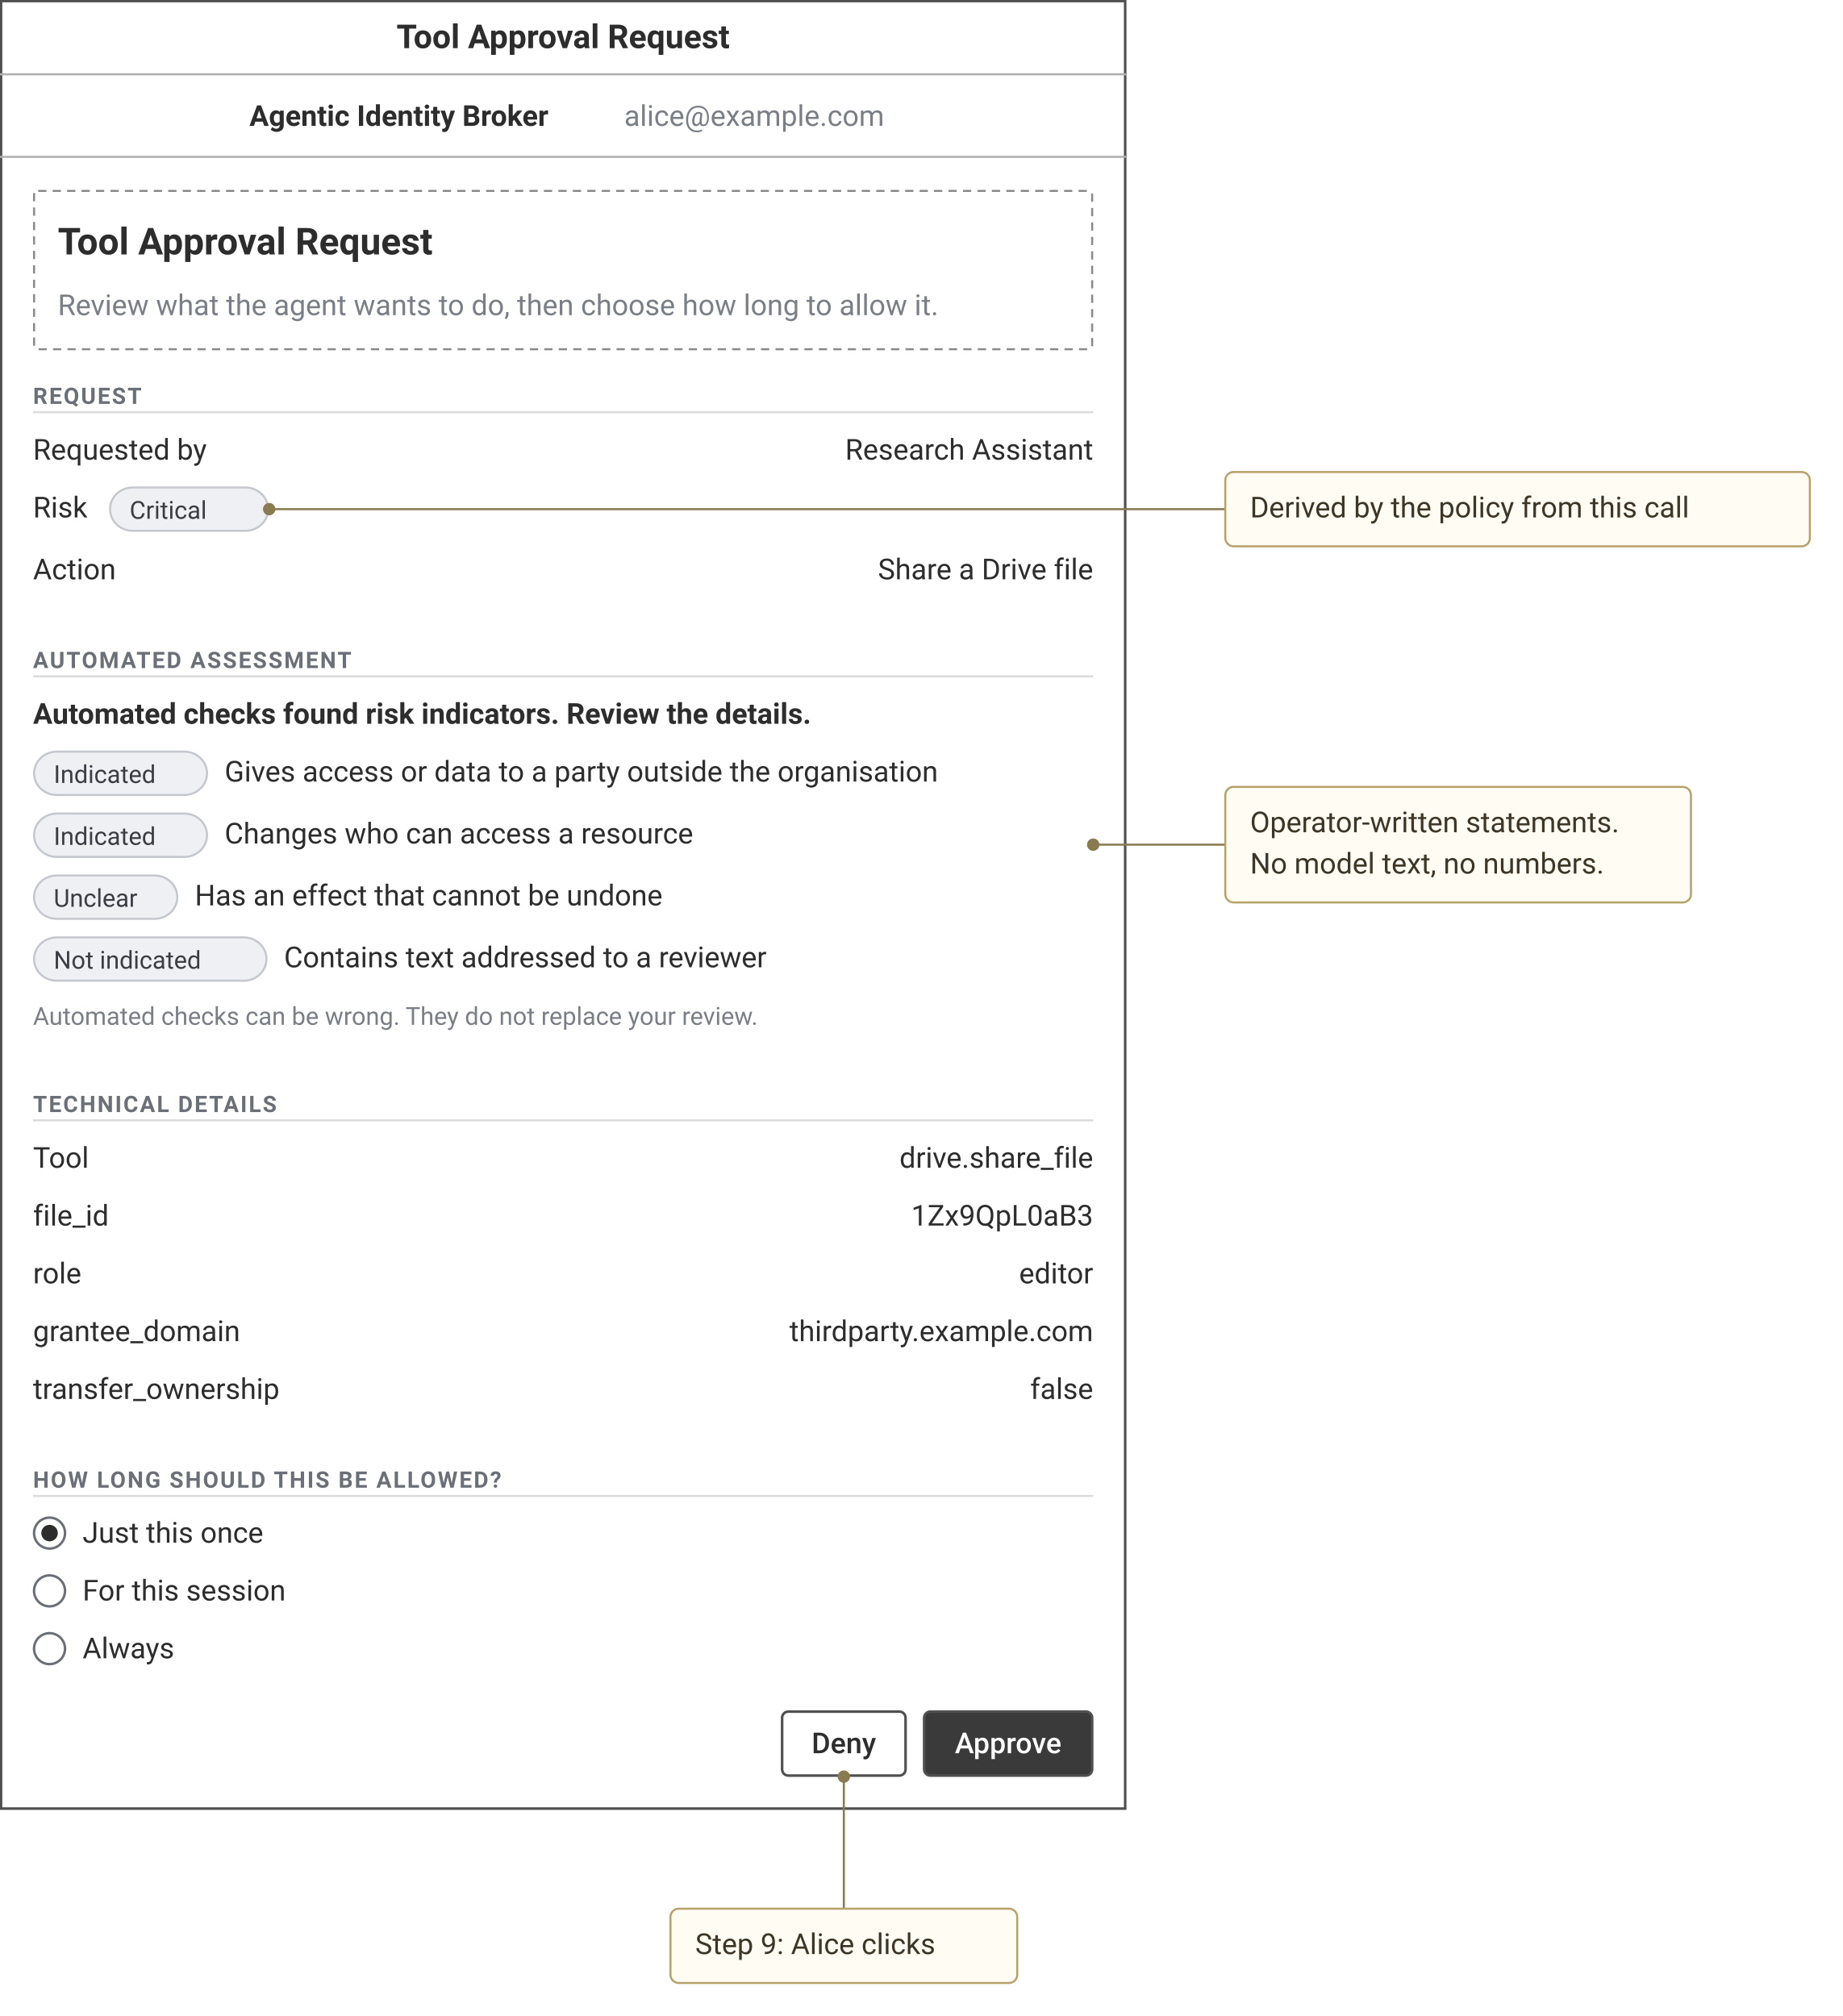
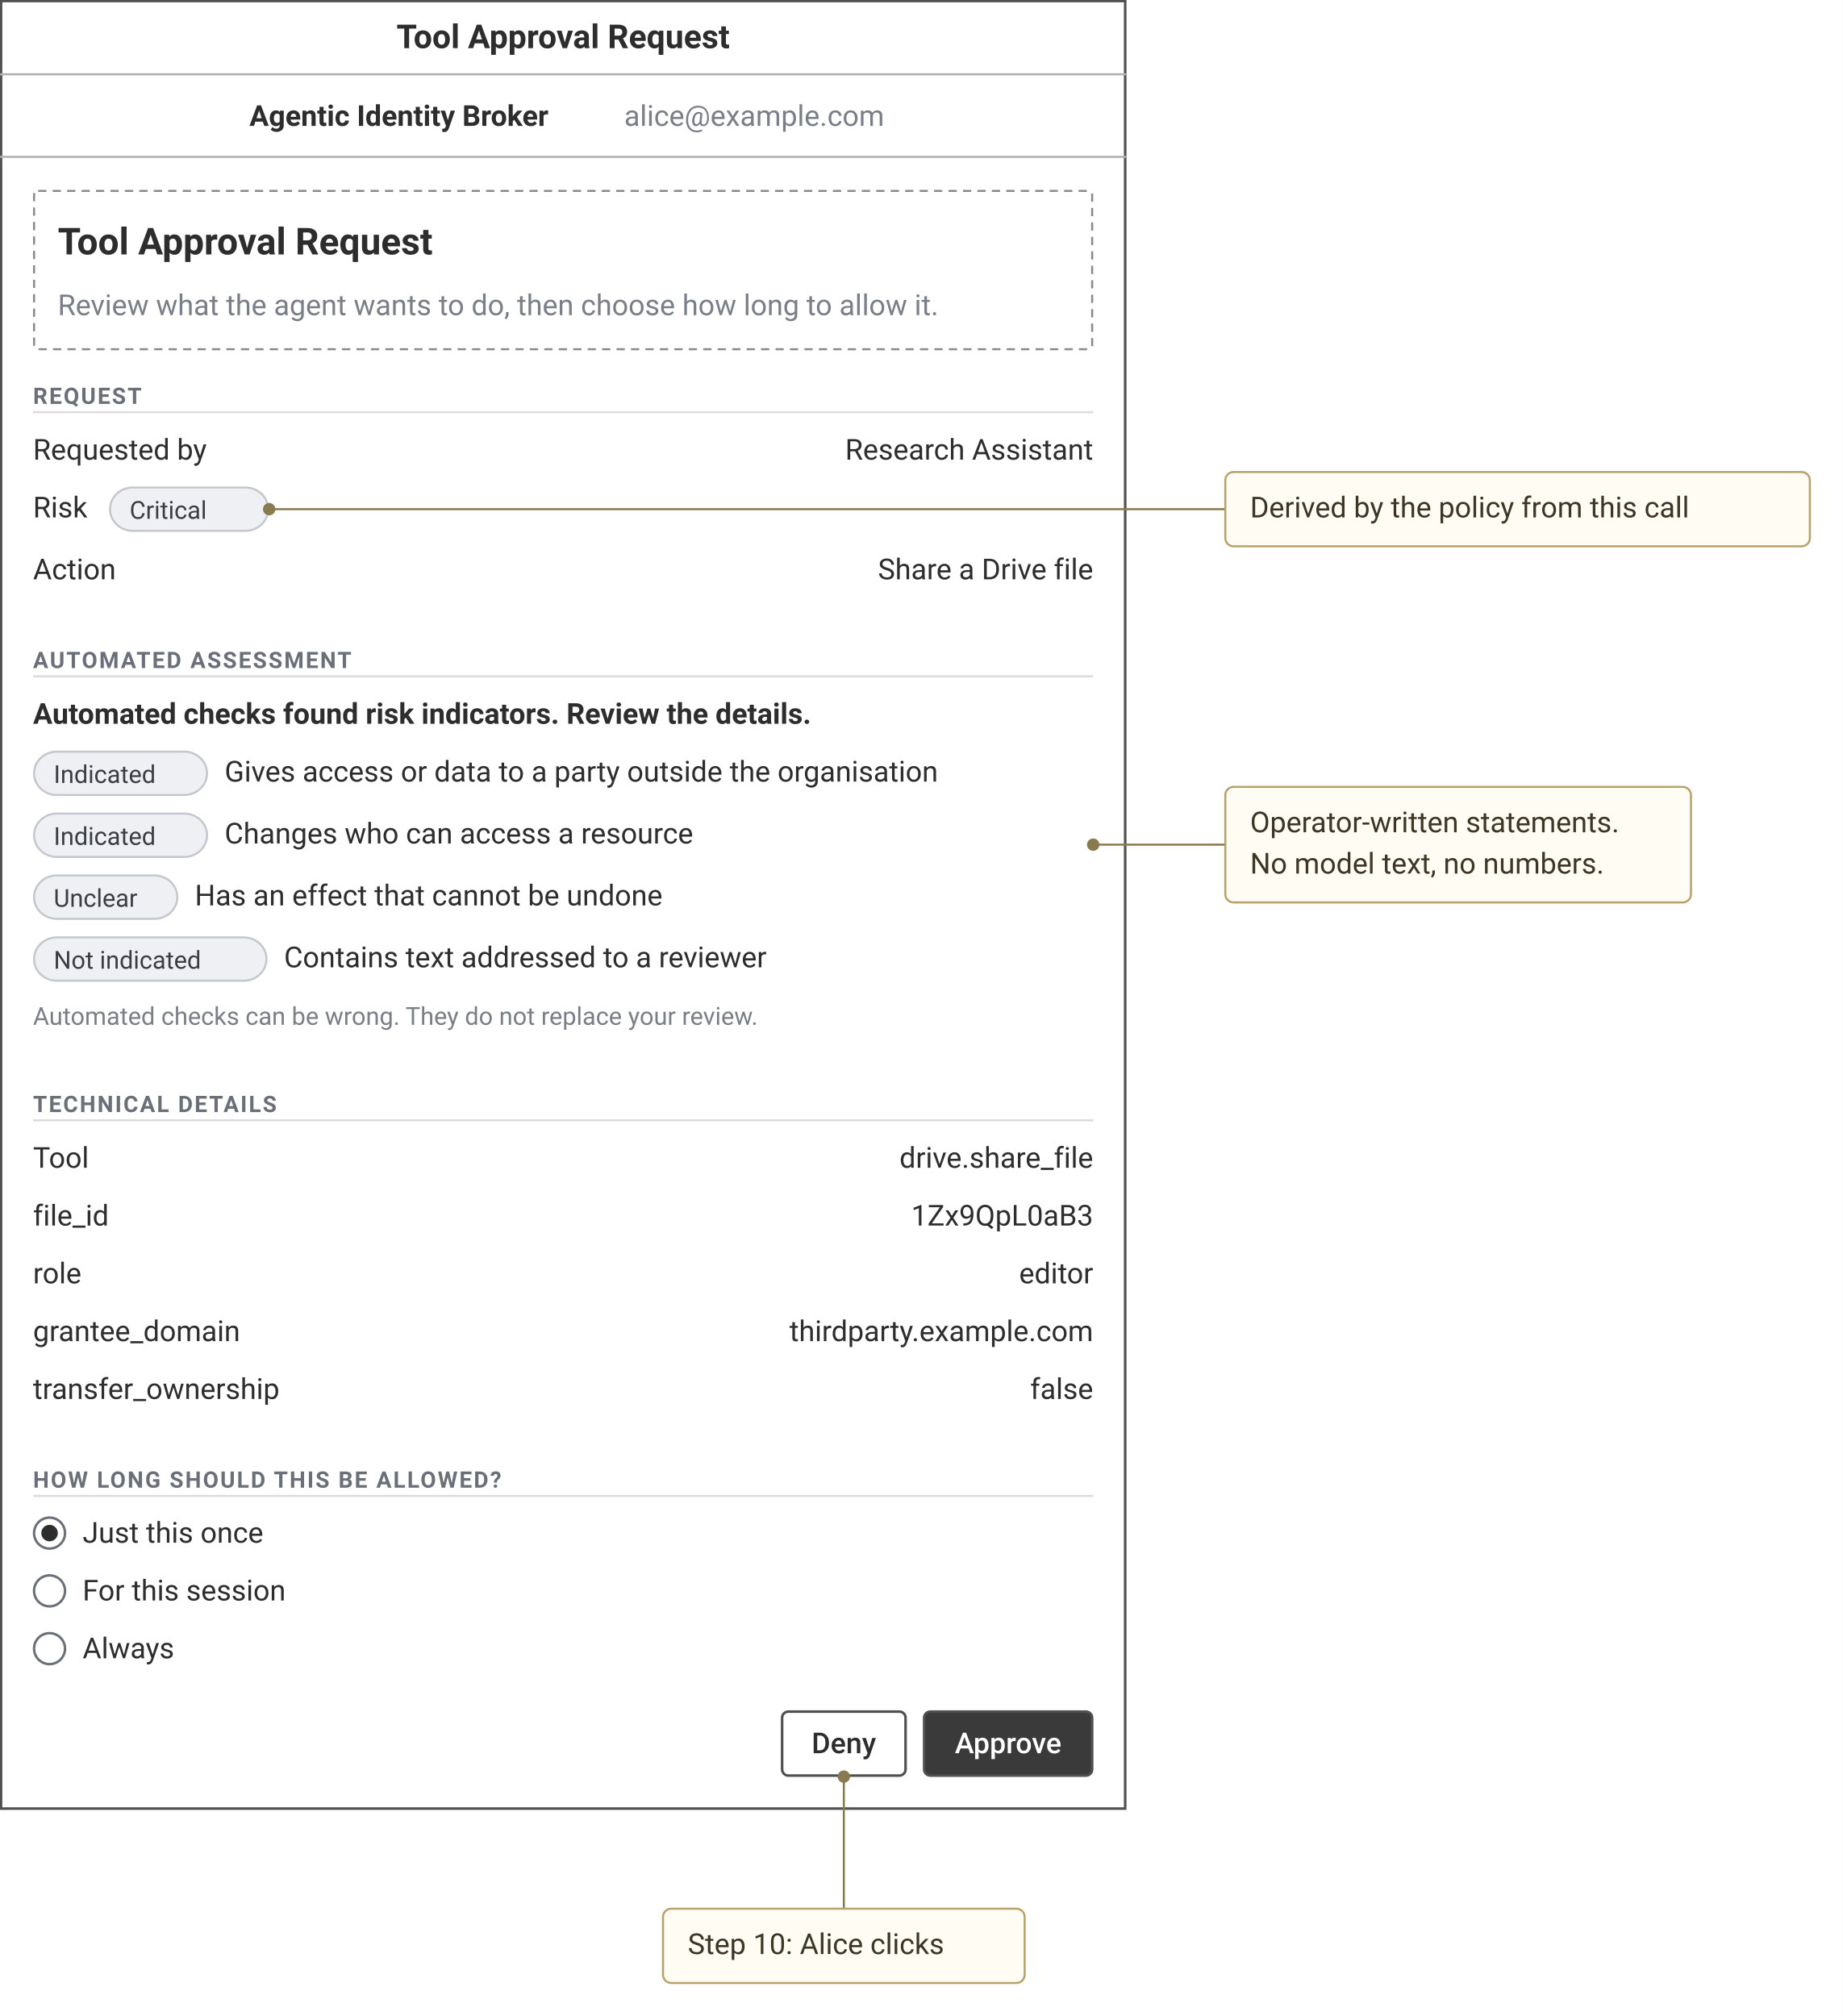
<svg xmlns="http://www.w3.org/2000/svg" width="892.8" height="976.857" viewBox="0 0 892.8 976.857" font-family="system-ui, -apple-system, &quot;Segoe UI&quot;, Roboto, sans-serif" font-size="14" id="wireframes/journey-1-a-attention.svg">
  <rect x="0" y="0" width="892.8" height="976.857" fill="#ffffff" />
  <rect x="0.5" y="0.5" width="544.6" height="875.857" fill="none" stroke="#505050" stroke-width="1.25" />
  <line x1="0" y1="36" x2="545.6" y2="36" stroke="#b0b0b0" stroke-width="1" />
  <text x="272.8" y="23.333" text-anchor="middle" font-size="16" font-weight="600" fill="#2d2d2d">Tool Approval Request</text>
  <line x1="0" y1="76" x2="545.6" y2="76" stroke="#b0b0b0" stroke-width="1" />
  <text x="120.8" y="61" font-weight="700" fill="#2d2d2d">Agentic Identity Broker</text>
  <text x="302.4" y="61" fill="#7a7f87">alice@example.com</text>
  <rect x="16.5" y="92.5" width="512.6" height="76.714" fill="none" stroke="#8a8a8a" stroke-width="1" stroke-dasharray="4 3" rx="2" />
  <text x="28" y="123.286" font-weight="700" font-size="18" fill="#2d2d2d">Tool Approval Request</text>
  <text x="28" y="152.714" fill="#7a7f87">Review what the agent wants to do, then choose how long to allow it.</text>
  <text x="16" y="195.714" font-size="11" font-weight="700" letter-spacing="0.8" fill="#6b7078">REQUEST</text>
  <line x1="16" y1="199.714" x2="529.6" y2="199.714" stroke="#c4c4c4" stroke-width="1" opacity="0.6" />
  <text x="16" y="222.714" fill="#2d2d2d">Requested by</text>
  <text x="529.6" y="222.714" text-anchor="end" fill="#2d2d2d">Research Assistant</text>
  <text x="16" y="250.714" fill="#2d2d2d">Risk</text>
  <rect x="53.3" y="236.214" width="76.6" height="21" rx="11" fill="#eef0f3" stroke="#c4c8ce" stroke-width="1" />
  <text x="62.8" y="251.381" font-size="12" fill="#3a3e44">Critical</text>
  <text x="16" y="280.714" fill="#2d2d2d">Action</text>
  <text x="529.6" y="280.714" text-anchor="end" fill="#2d2d2d">Share a Drive file</text>
  <text x="16" y="323.714" font-size="11" font-weight="700" letter-spacing="0.8" fill="#6b7078">AUTOMATED ASSESSMENT</text>
  <line x1="16" y1="327.714" x2="529.6" y2="327.714" stroke="#c4c4c4" stroke-width="1" opacity="0.6" />
  <text x="16" y="350.714" font-weight="700" fill="#2d2d2d">Automated checks found risk indicators. Review the details.</text>
  <rect x="16.5" y="364.214" width="83.8" height="21" rx="11" fill="#eef0f3" stroke="#c4c8ce" stroke-width="1" />
  <text x="26" y="379.381" font-size="12" fill="#3a3e44">Indicated</text>
  <text x="108.8" y="378.714" fill="#2d2d2d">Gives access or data to a party outside the organisation</text>
  <rect x="16.5" y="394.214" width="83.8" height="21" rx="11" fill="#eef0f3" stroke="#c4c8ce" stroke-width="1" />
  <text x="26" y="409.381" font-size="12" fill="#3a3e44">Indicated</text>
  <text x="108.8" y="408.714" fill="#2d2d2d">Changes who can access a resource</text>
  <rect x="16.5" y="424.214" width="69.4" height="21" rx="11" fill="#eef0f3" stroke="#c4c8ce" stroke-width="1" />
  <text x="26" y="439.381" font-size="12" fill="#3a3e44">Unclear</text>
  <text x="94.4" y="438.714" fill="#2d2d2d">Has an effect that cannot be undone</text>
  <rect x="16.5" y="454.214" width="112.6" height="21" rx="11" fill="#eef0f3" stroke="#c4c8ce" stroke-width="1" />
  <text x="26" y="469.381" font-size="12" fill="#3a3e44">Not indicated</text>
  <text x="137.6" y="468.714" fill="#2d2d2d">Contains text addressed to a reviewer</text>
  <text x="16" y="496.571" font-size="12" fill="#7a7f87">Automated checks can be wrong. They do not replace your review.</text>
  <text x="16" y="538.857" font-size="11" font-weight="700" letter-spacing="0.8" fill="#6b7078">TECHNICAL DETAILS</text>
  <line x1="16" y1="542.857" x2="529.6" y2="542.857" stroke="#c4c4c4" stroke-width="1" opacity="0.6" />
  <text x="16" y="565.857" fill="#2d2d2d">Tool</text>
  <text x="529.6" y="565.857" text-anchor="end" fill="#2d2d2d">drive.share_file</text>
  <text x="16" y="593.857" fill="#2d2d2d">file_id</text>
  <text x="529.6" y="593.857" text-anchor="end" fill="#2d2d2d">1Zx9QpL0aB3</text>
  <text x="16" y="621.857" fill="#2d2d2d">role</text>
  <text x="529.6" y="621.857" text-anchor="end" fill="#2d2d2d">editor</text>
  <text x="16" y="649.857" fill="#2d2d2d">grantee_domain</text>
  <text x="529.6" y="649.857" text-anchor="end" fill="#2d2d2d">thirdparty.example.com</text>
  <text x="16" y="677.857" fill="#2d2d2d">transfer_ownership</text>
  <text x="529.6" y="677.857" text-anchor="end" fill="#2d2d2d">false</text>
  <text x="16" y="720.857" font-size="11" font-weight="700" letter-spacing="0.8" fill="#6b7078">HOW LONG SHOULD THIS BE ALLOWED?</text>
  <line x1="16" y1="724.857" x2="529.6" y2="724.857" stroke="#c4c4c4" stroke-width="1" opacity="0.6" />
  <g opacity="1">
    <circle cx="24" cy="742.857" r="7.5" fill="#ffffff" stroke="#6b7078" stroke-width="1.2" />
    <circle cx="24" cy="742.857" r="4" fill="#2d2d2d" />
    <text x="40" y="747.524" fill="#2d2d2d">Just this once</text>
  </g>
  <g opacity="1">
    <circle cx="24" cy="770.857" r="7.5" fill="#ffffff" stroke="#6b7078" stroke-width="1.2" />
    <text x="40" y="775.524" fill="#2d2d2d">For this session</text>
  </g>
  <g opacity="1">
    <circle cx="24" cy="798.857" r="7.5" fill="#ffffff" stroke="#6b7078" stroke-width="1.2" />
    <text x="40" y="803.524" fill="#2d2d2d">Always</text>
  </g>
  <g opacity="1">
    <rect x="378.9" y="829.357" width="59.8" height="31" fill="#ffffff" stroke="#505050" stroke-width="1.25" rx="3" />
    <text x="408.8" y="849.524" text-anchor="middle" font-weight="500" fill="#2d2d2d">Deny</text>
  </g>
  <g opacity="1">
    <rect x="447.7" y="829.357" width="81.4" height="31" fill="#3a3a3a" stroke="#505050" stroke-width="1.25" rx="3" />
    <text x="488.4" y="849.524" text-anchor="middle" font-weight="500" fill="#ffffff">Approve</text>
  </g>
  <line x1="130.4" y1="246.714" x2="593.6" y2="246.714" stroke="#8a7a4f" stroke-width="1" />
  <circle cx="130.4" cy="246.714" r="3" fill="#8a7a4f" />
  <rect x="593.6" y="228.714" width="283.2" height="36" rx="4" ry="4" fill="#fefcf3" stroke="#b8a26b" stroke-width="1" />
  <text x="605.6" y="250.714" fill="#3d3526">Derived by the policy from this call</text>
  <line x1="529.6" y1="409.286" x2="593.6" y2="409.286" stroke="#8a7a4f" stroke-width="1" />
  <circle cx="529.6" cy="409.286" r="3" fill="#8a7a4f" />
  <rect x="593.6" y="381.286" width="225.6" height="56" rx="4" ry="4" fill="#fefcf3" stroke="#b8a26b" stroke-width="1" />
  <text x="605.6" y="403.286" fill="#3d3526">Operator-written statements.</text>
  <text x="605.6" y="423.286" fill="#3d3526">No model text, no numbers.</text>
  <line x1="408.8" y1="860.857" x2="408.8" y2="924.857" stroke="#8a7a4f" stroke-width="1" />
  <circle cx="408.8" cy="860.857" r="3" fill="#8a7a4f" />
-   <rect x="324.8" y="924.857" width="168" height="36" rx="4" ry="4" fill="#fefcf3" stroke="#b8a26b" stroke-width="1" />
-   <text x="336.8" y="946.857" fill="#3d3526">Step 9: Alice clicks</text>
+   <rect x="321.2" y="924.857" width="175.2" height="36" rx="4" ry="4" fill="#fefcf3" stroke="#b8a26b" stroke-width="1" />
+   <text x="333.2" y="946.857" fill="#3d3526">Step 10: Alice clicks</text>
</svg>
